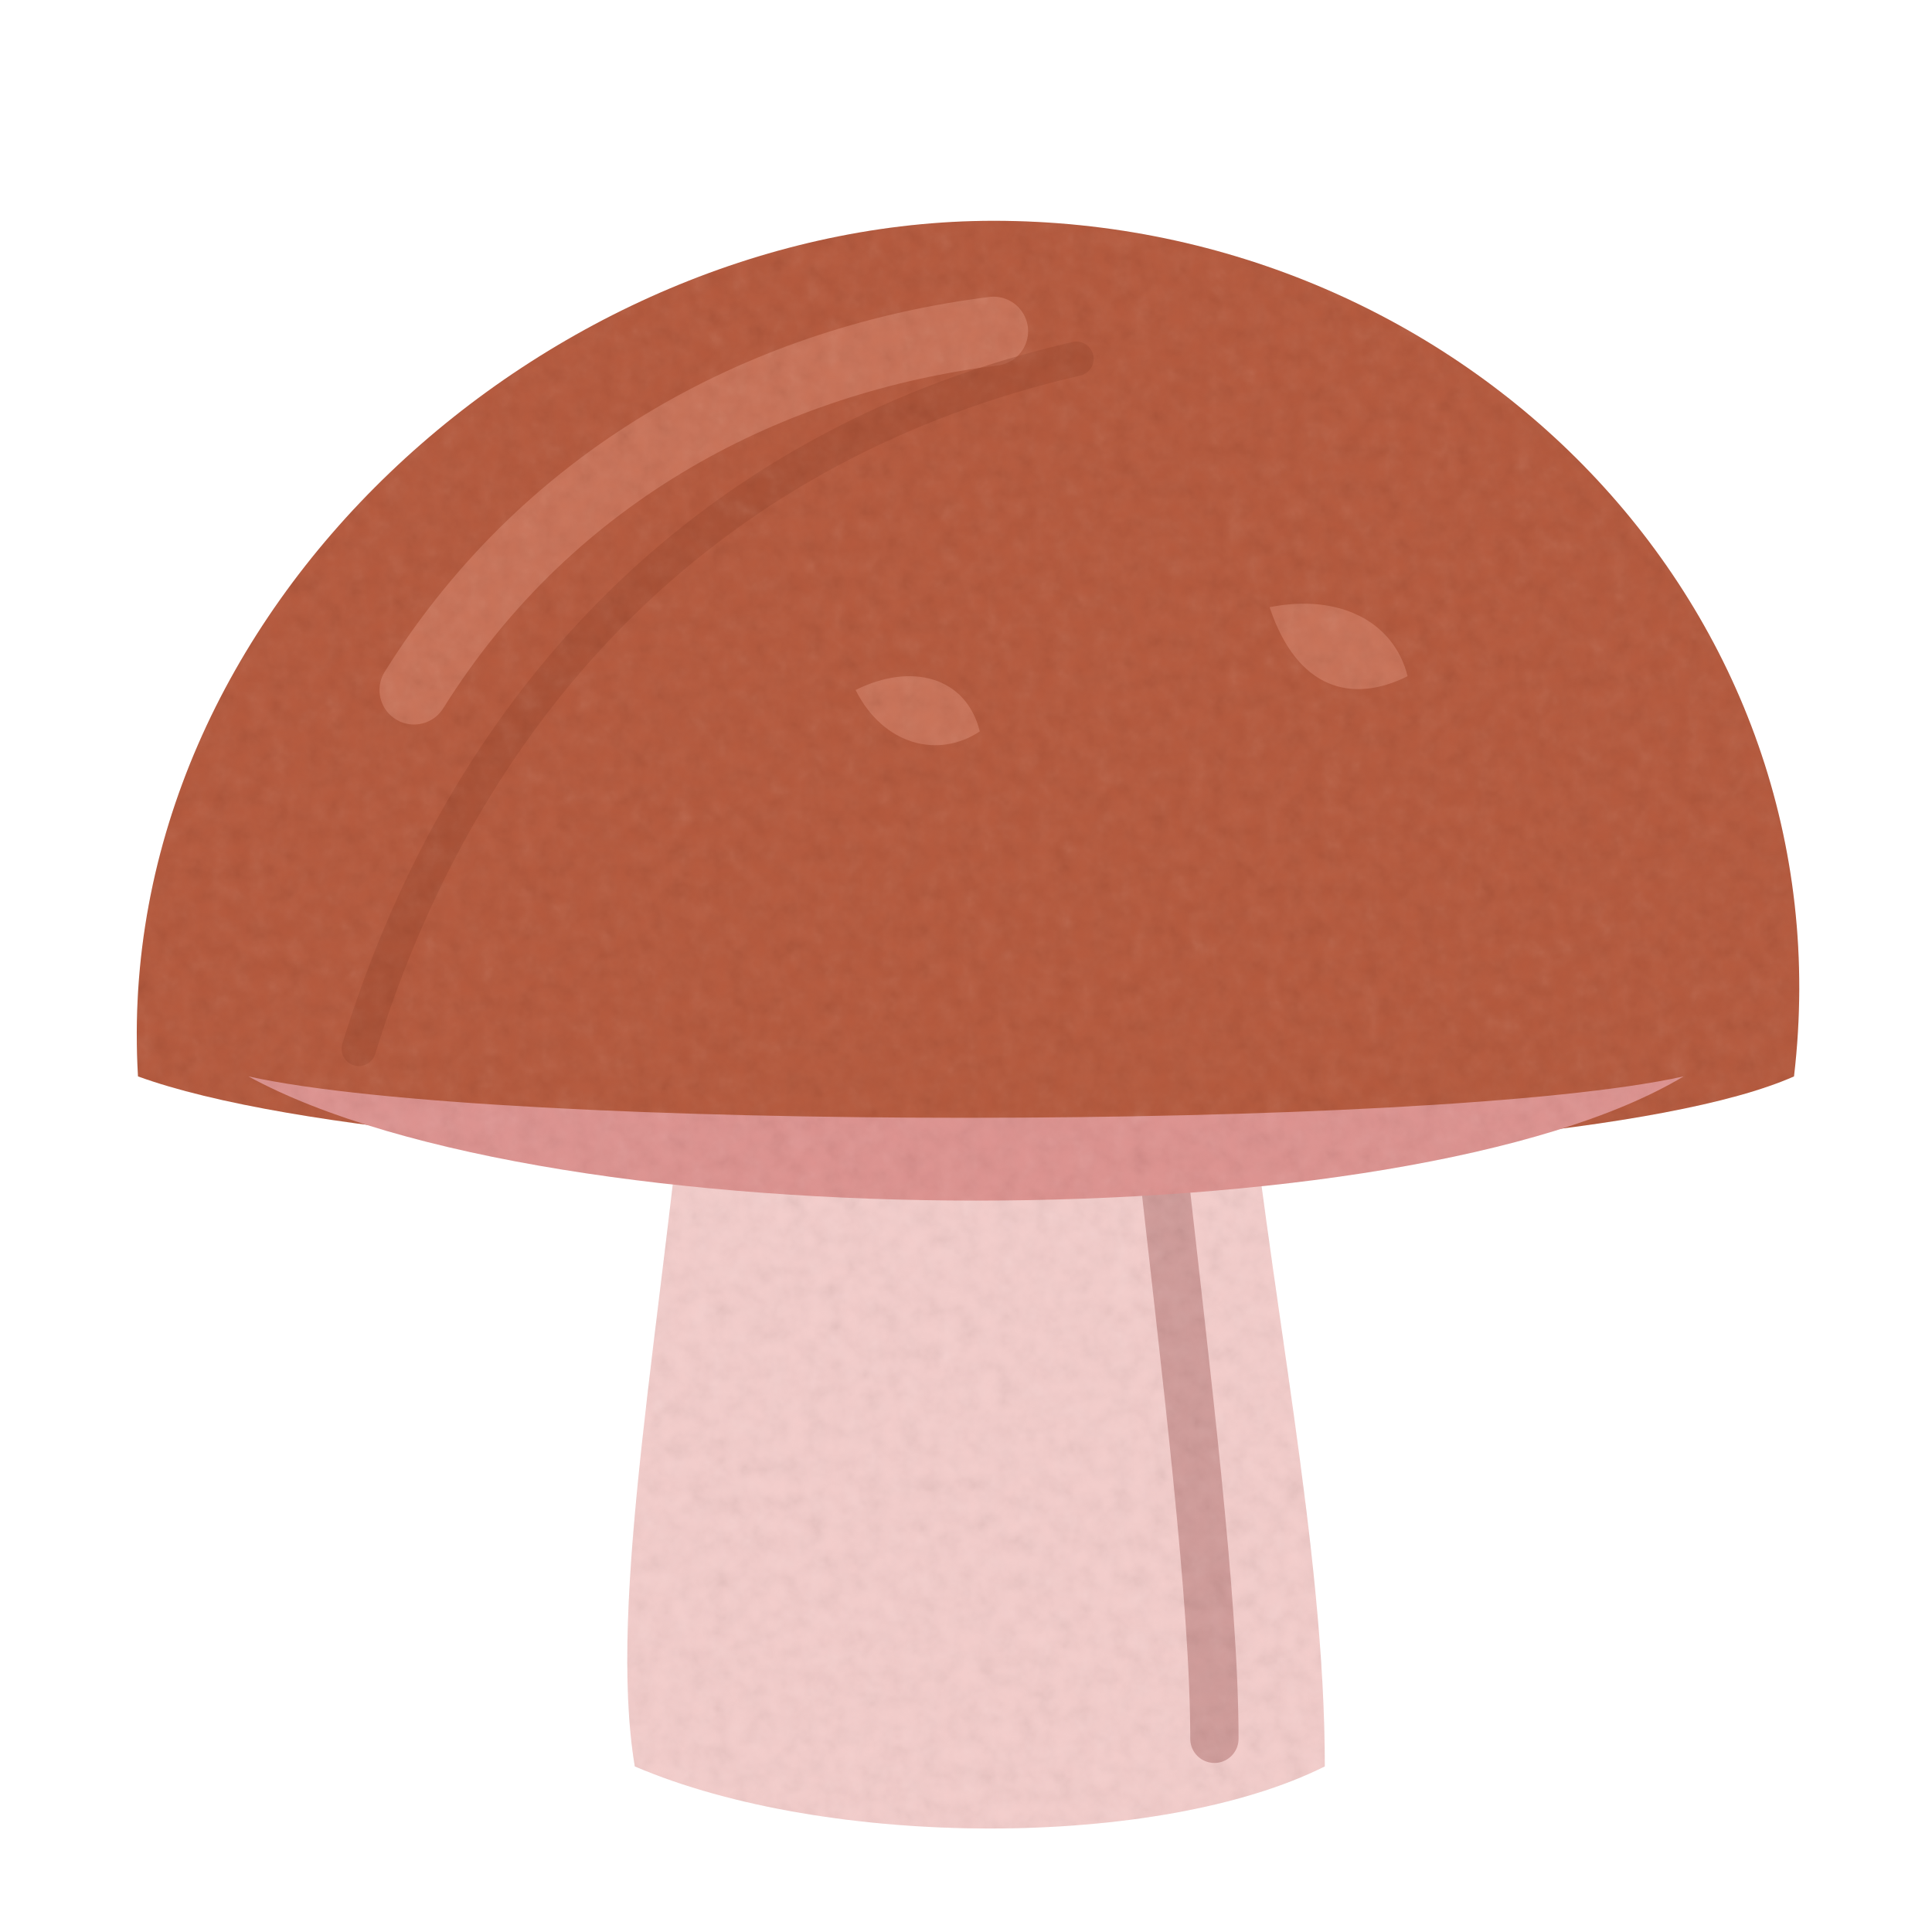
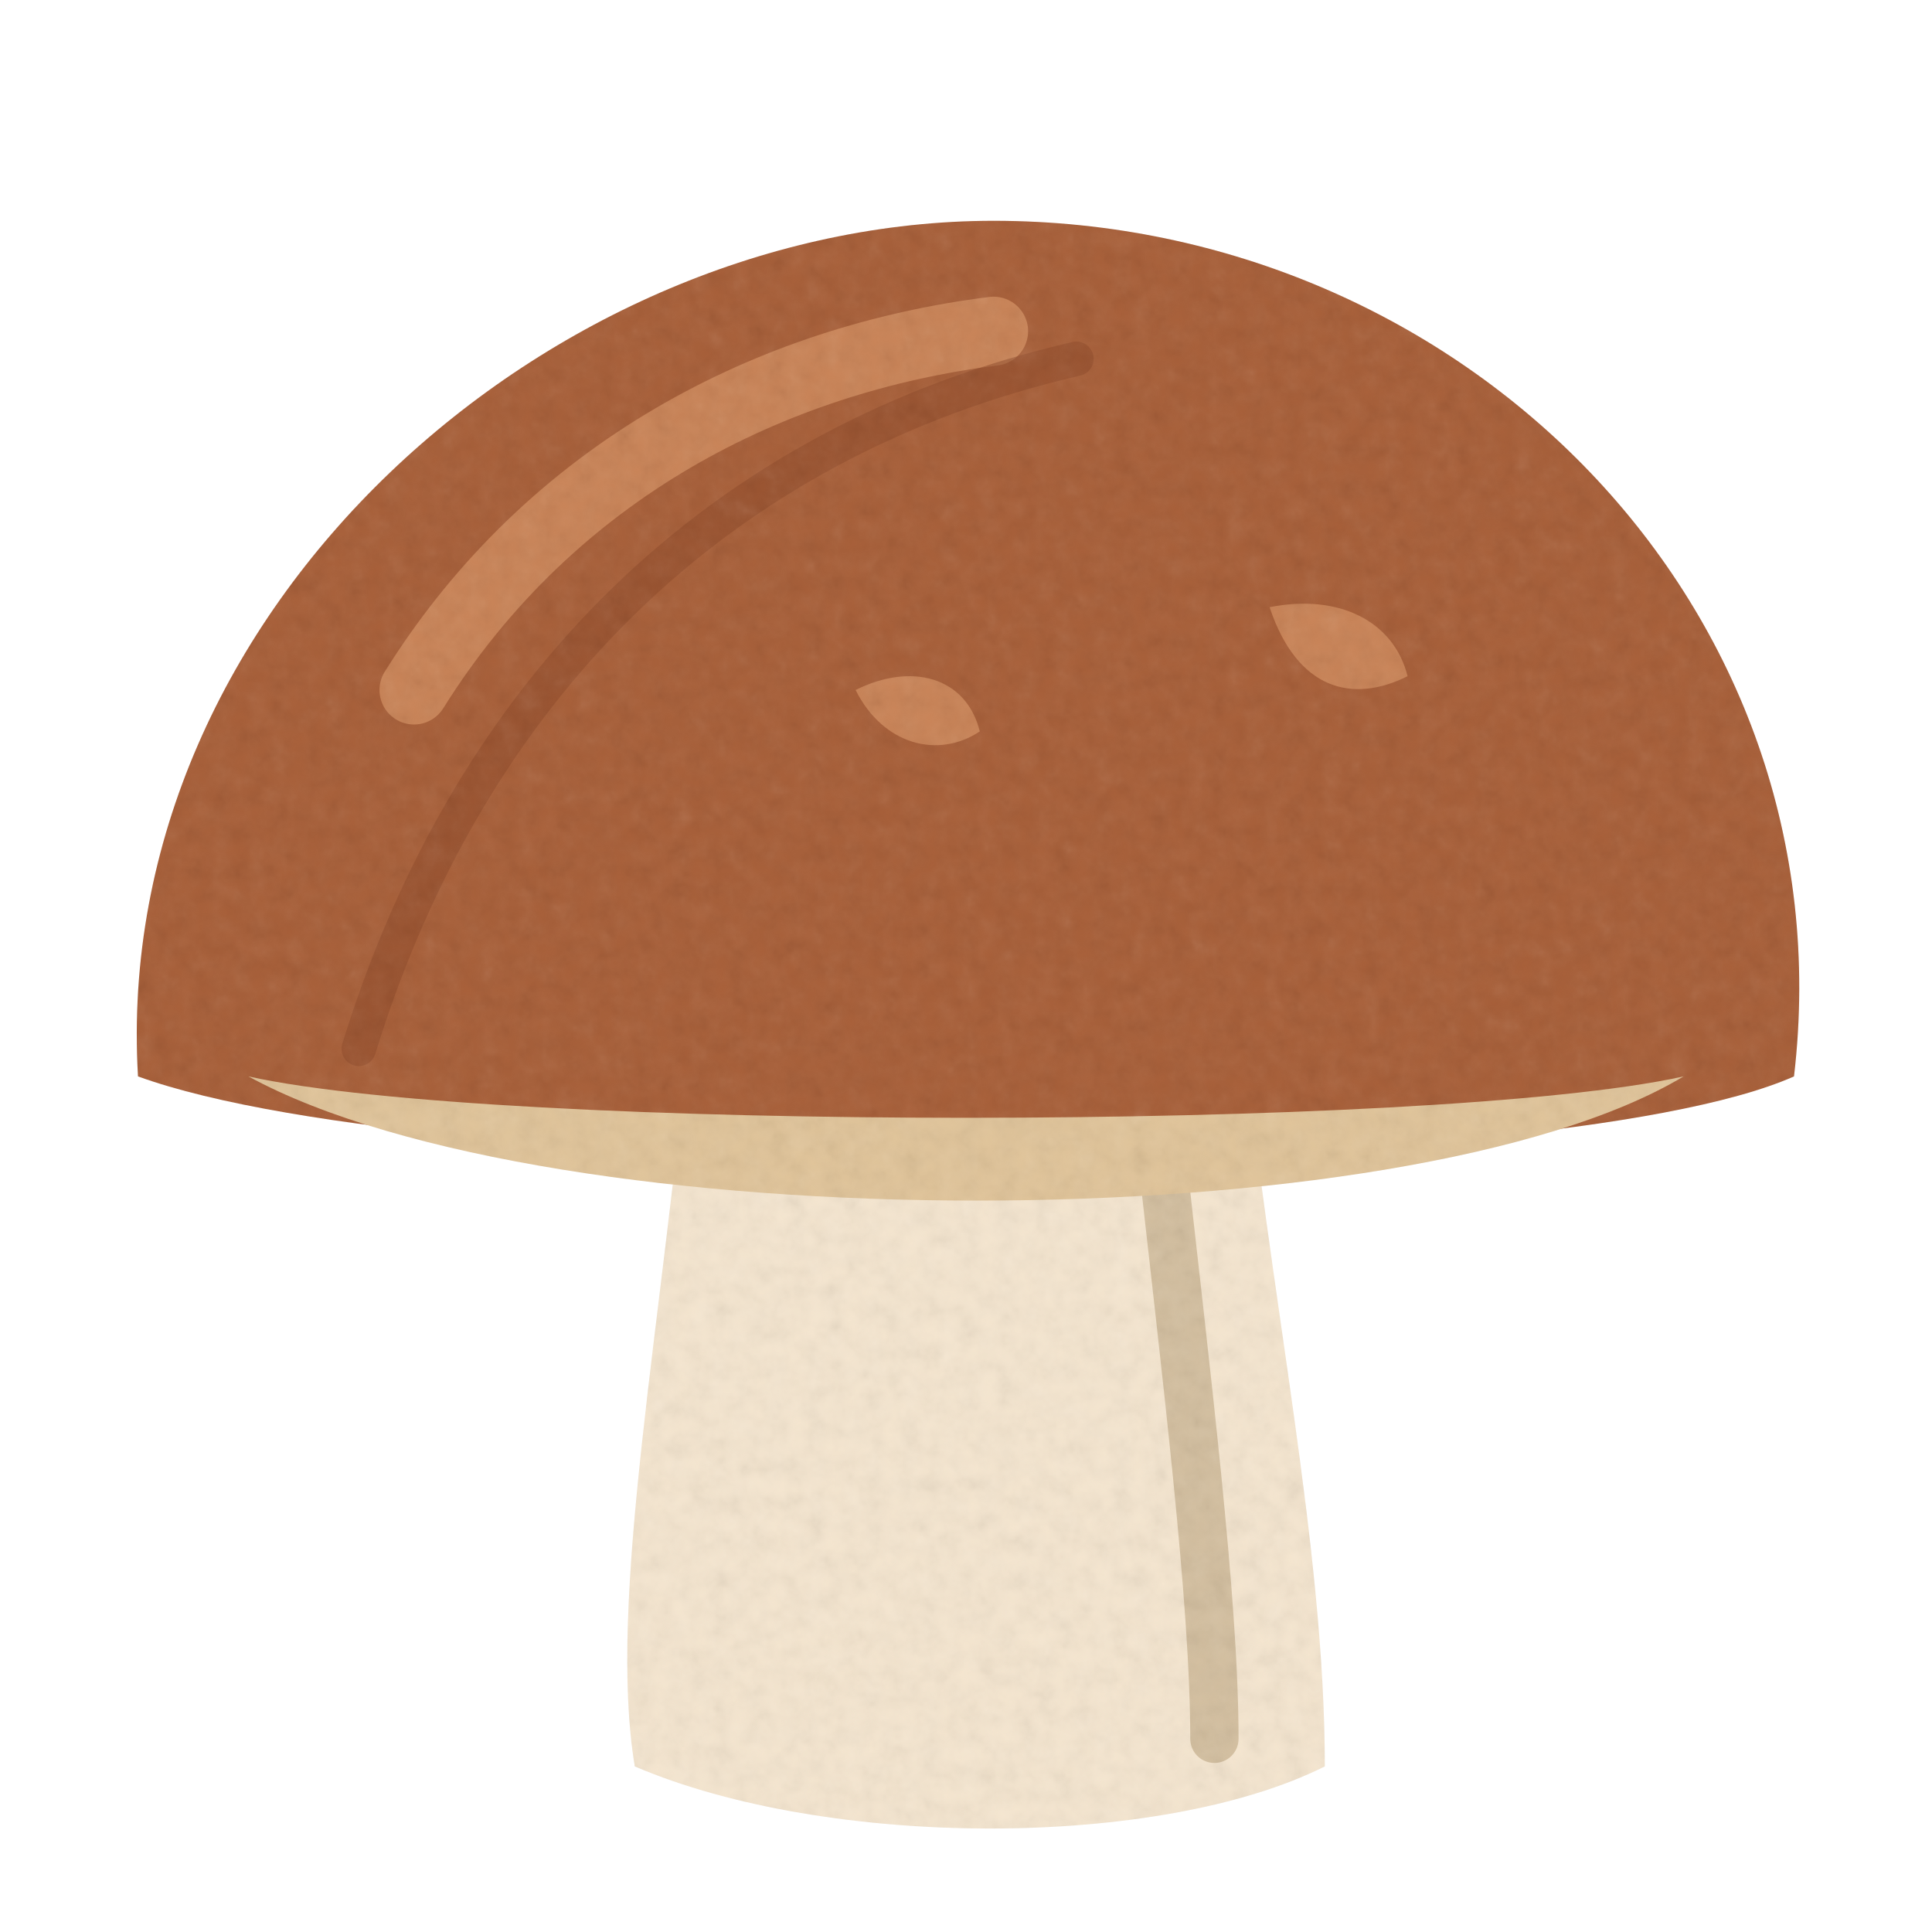
<svg xmlns="http://www.w3.org/2000/svg" viewBox="0 0 140 140" fill="none" role="img" aria-labelledby="title">
  <defs>
    <filter id="paper" x="-2%" y="-2%" width="104%" height="104%" color-interpolation-filters="sRGB">
      <feTurbulence type="fractalNoise" baseFrequency=".72" numOctaves="3" seed="23" stitchTiles="stitch" result="grain" />
      <feColorMatrix in="grain" type="saturate" values="0" />
      <feComponentTransfer>
        <feFuncA type="linear" slope=".14" />
      </feComponentTransfer>
      <feComposite in2="SourceGraphic" operator="in" result="ink" />
      <feBlend in="SourceGraphic" in2="ink" mode="soft-light" />
    </filter>
  </defs>
  <g filter="url(#paper)" stroke-linecap="round" stroke-linejoin="round">
-     <path d="M50 74c-2 22-6 42-4 54 14 6 38 6 50 0 0-16-4-34-6-54Z" fill="#f3cdcb" />
-     <path d="M84 82c2 18 4 34 4 44" stroke="#d09c9a" stroke-width="3.5" />
-     <path d="M10 78c-2-34 30-62 62-62 34 0 62 28 58 62-18 8-98 8-120 0Z" fill="#b55a3e" />
-     <path d="M18 78c22 12 84 12 104 0-18 4-86 4-104 0Z" fill="#dd9390" />
-     <path d="M30 50c10-16 26-24 42-26" stroke="#c97359" stroke-width="5" />
-     <path d="M92 44c5-1 9 1 10 5-4 2-8 1-10-5Zm-30 6c4-2 8-1 9 3-3 2-7 1-9-3Z" fill="#c97359" />
-     <path d="M26 76c8-26 26-44 52-50" stroke="#a04a30" stroke-width="2.5" opacity=".5" />
+     <path d="M50 74c-2 22-6 42-4 54 14 6 38 6 50 0 0-16-4-34-6-54Z" fill="#f4e5cf" />
+     <path d="M84 82c2 18 4 34 4 44" stroke="#d3bfa0" stroke-width="3.5" />
+     <path d="M10 78c-2-34 30-62 62-62 34 0 62 28 58 62-18 8-98 8-120 0Z" fill="#a8603a" />
+     <path d="M18 78c22 12 84 12 104 0-18 4-86 4-104 0Z" fill="#e0c49a" />
+     <path d="M30 50c10-16 26-24 42-26" stroke="#c98458" stroke-width="5" />
+     <path d="M92 44c5-1 9 1 10 5-4 2-8 1-10-5Zm-30 6c4-2 8-1 9 3-3 2-7 1-9-3Z" fill="#c98458" />
+     <path d="M26 76c8-26 26-44 52-50" stroke="#8d4a2a" stroke-width="2.5" opacity=".5" />
  </g>
</svg>
